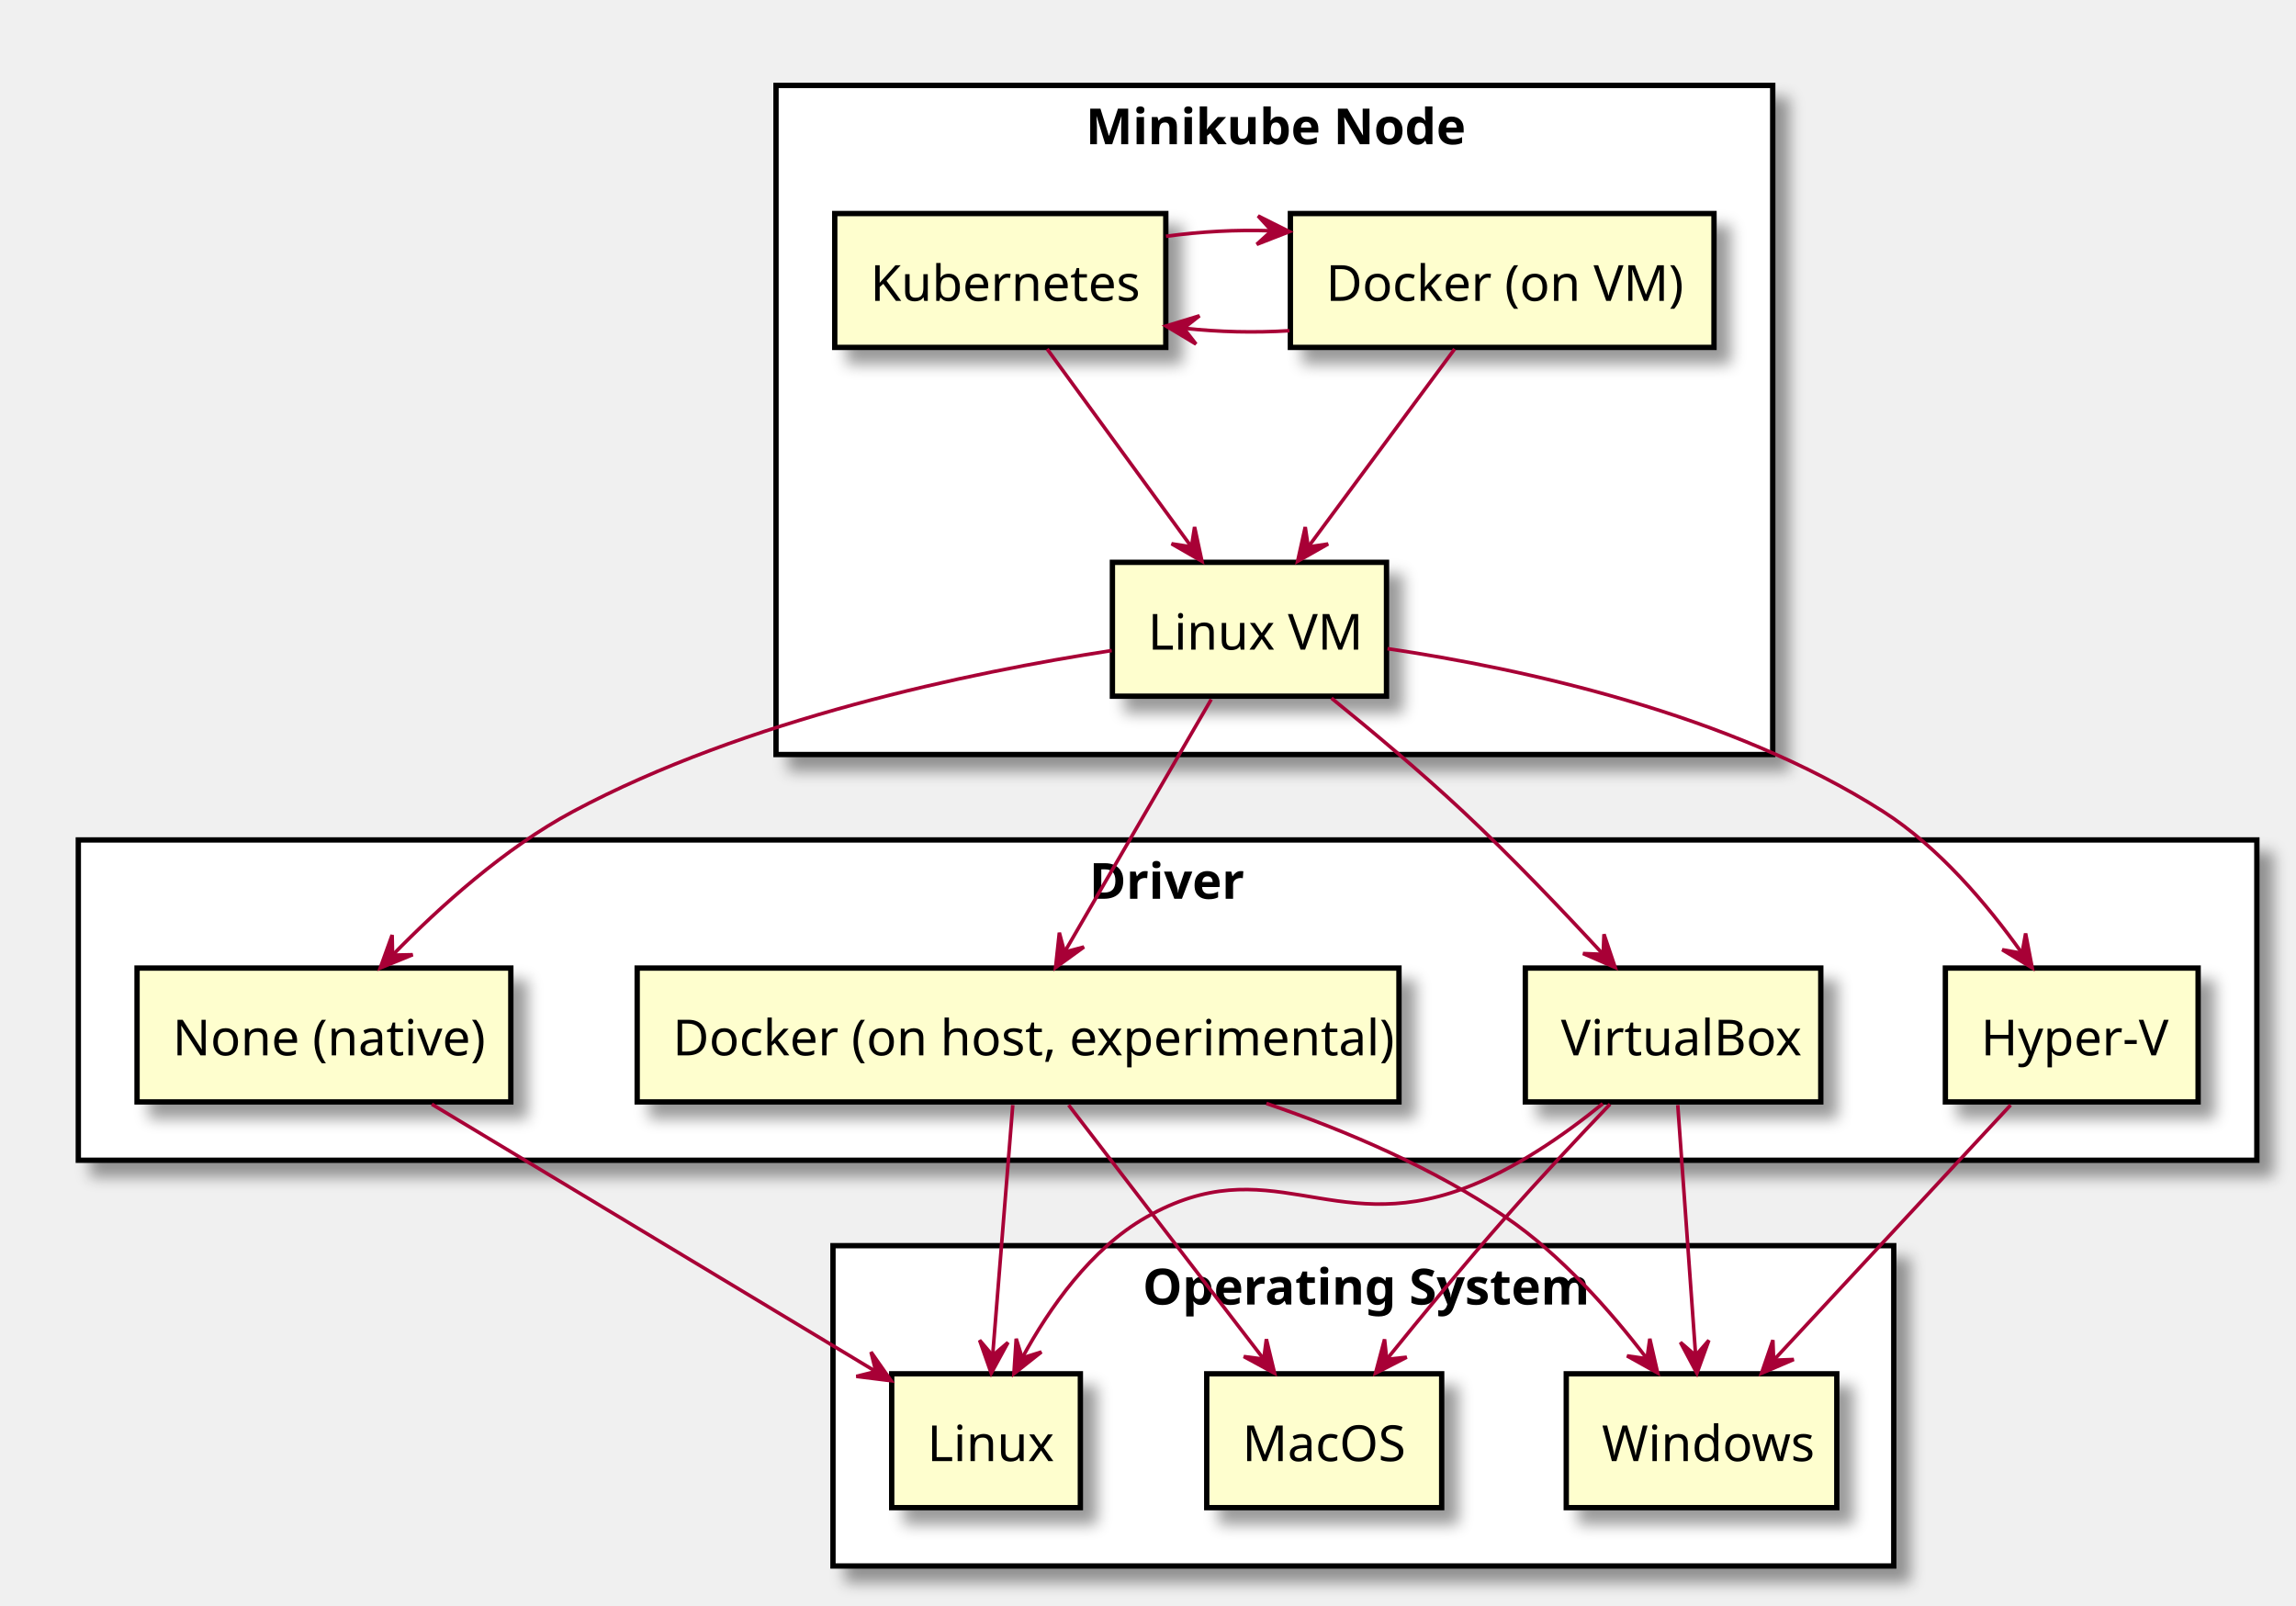
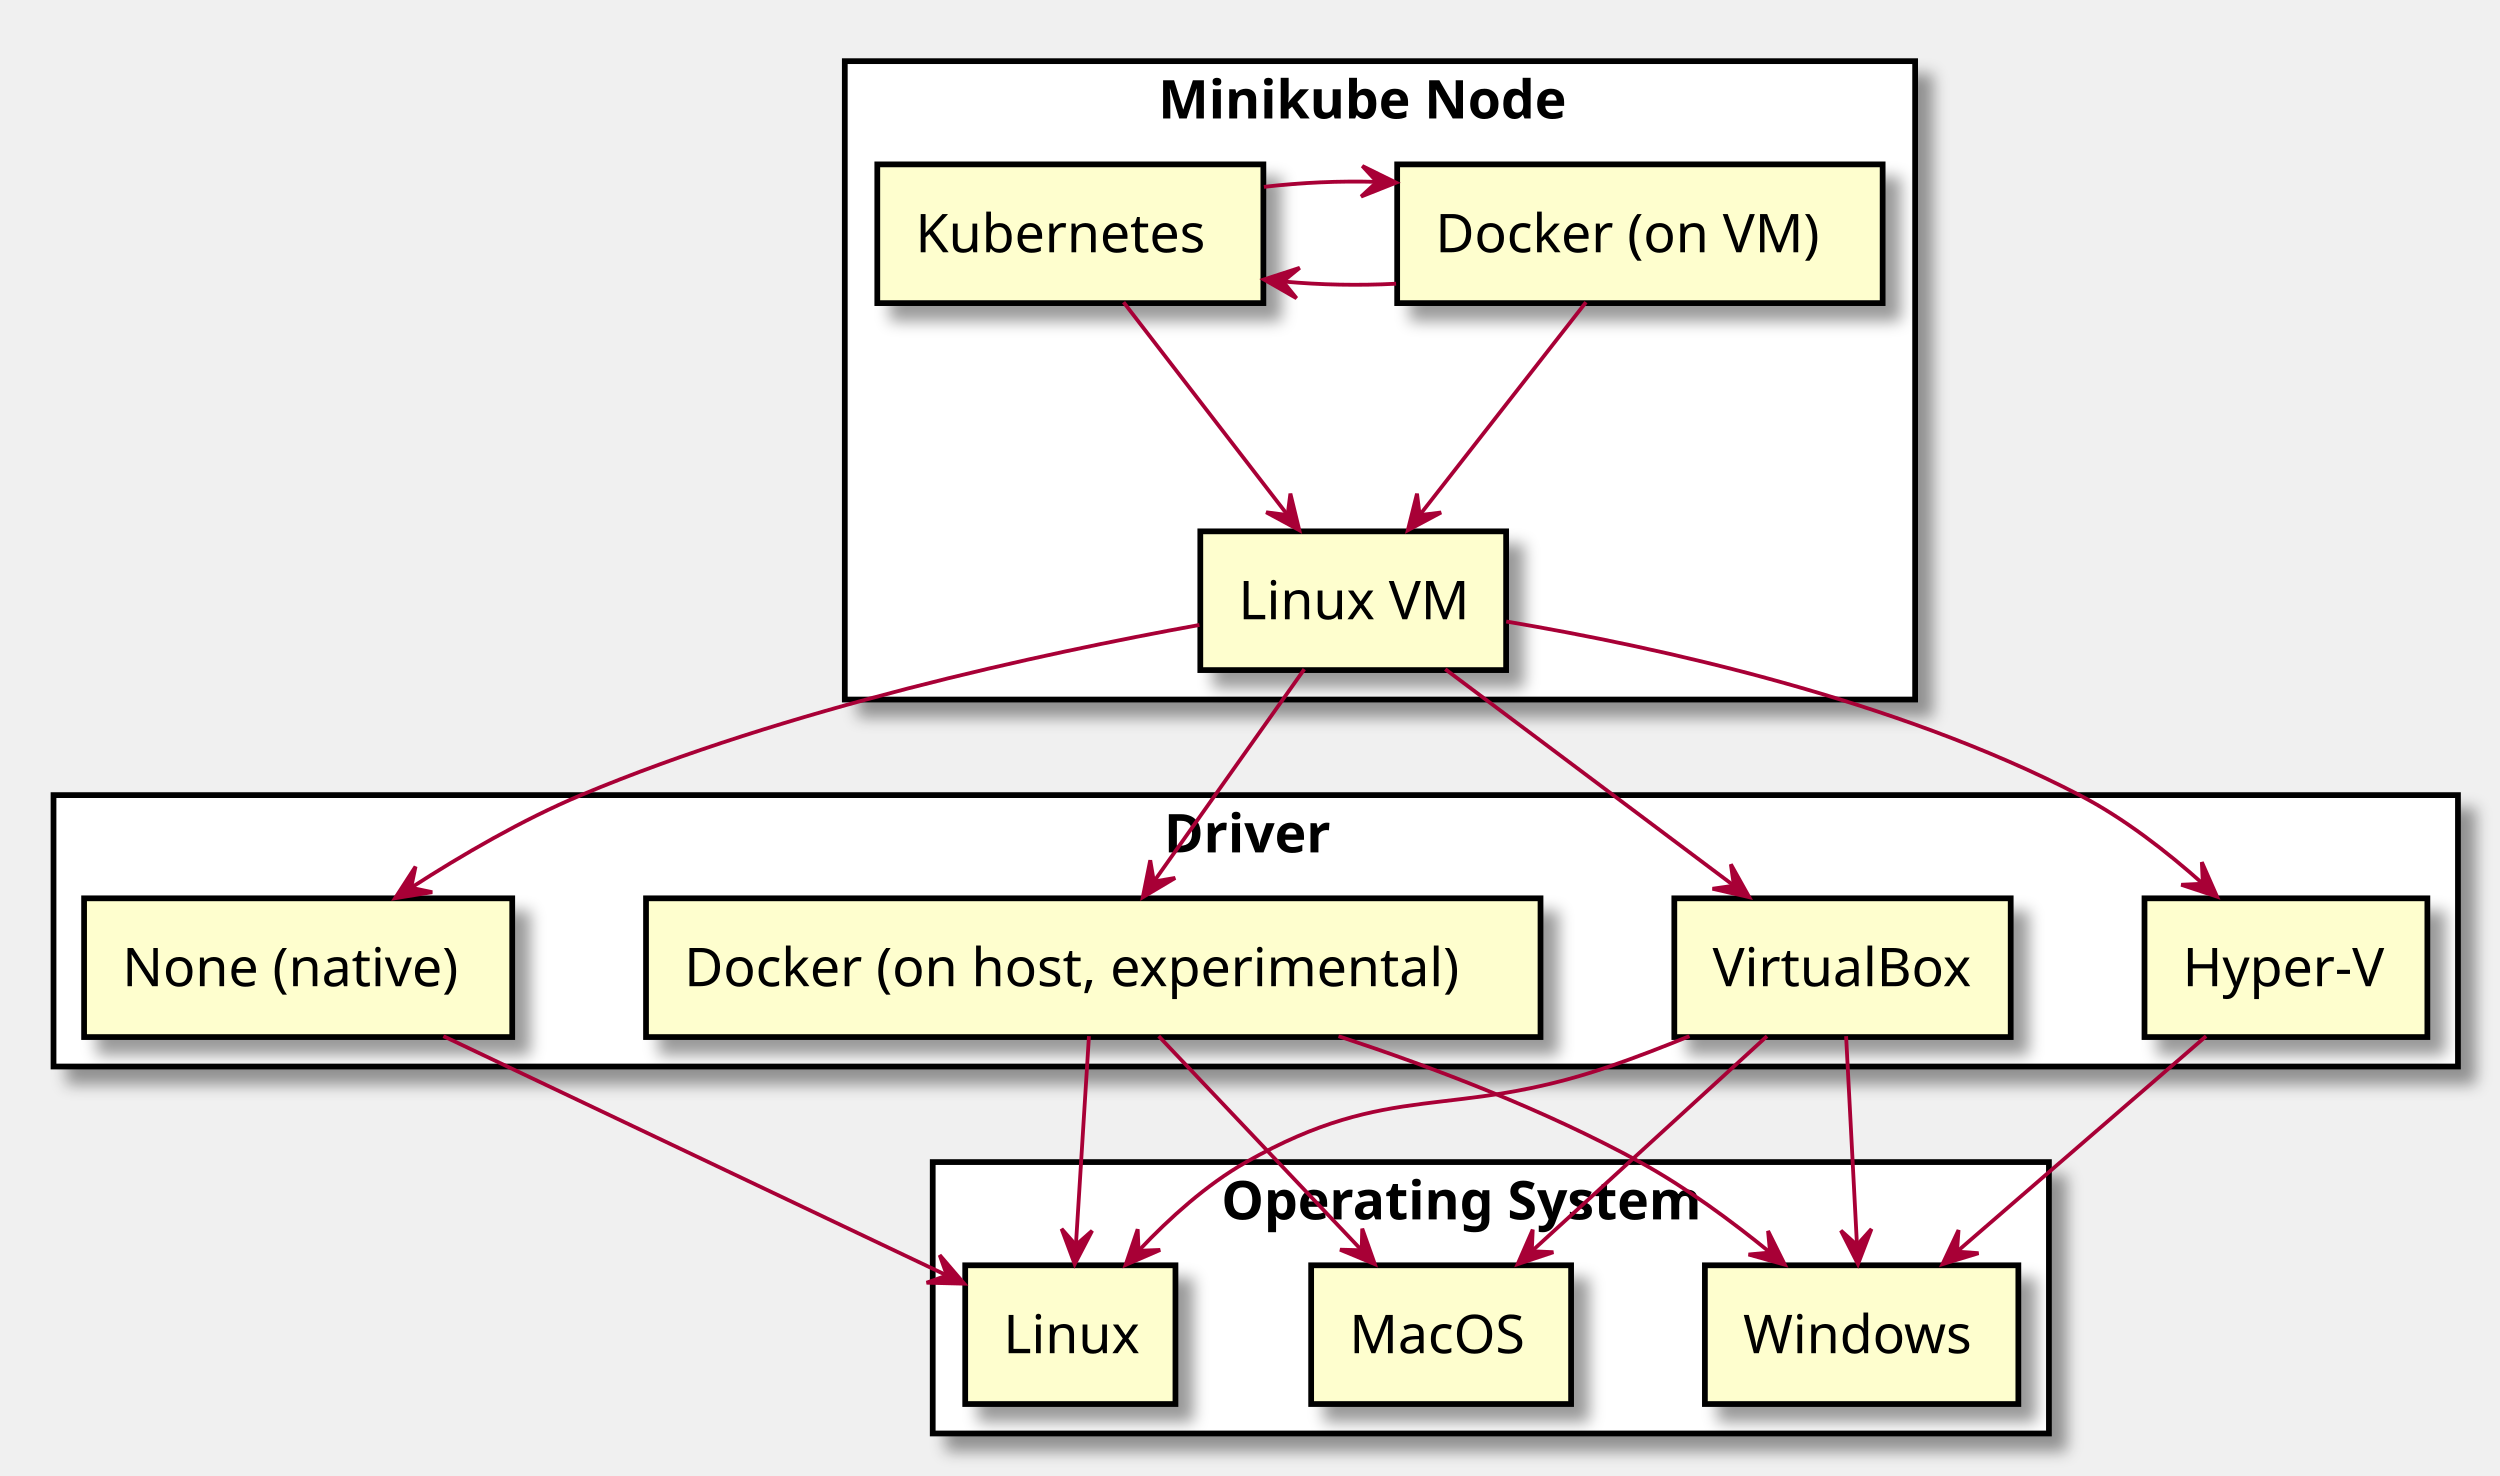
- <svg xmlns="http://www.w3.org/2000/svg" contentScriptType="application/ecmascript" contentStyleType="text/css" height="451px" preserveAspectRatio="none" style="width:645px;height:451px;" version="1.1" viewBox="0 0 645 451" width="645px" zoomAndPan="magnify">
+ <svg xmlns="http://www.w3.org/2000/svg" contentScriptType="application/ecmascript" contentStyleType="text/css" height="386px" preserveAspectRatio="none" style="width:654px;height:386px;" version="1.1" viewBox="0 0 654 386" width="654px" zoomAndPan="magnify">
  <defs>
    <filter height="300%" id="f64vjypug6no7" width="300%" x="-1" y="-1">
      <feGaussianBlur result="blurOut" stdDeviation="2.0" />
      <feColorMatrix in="blurOut" result="blurOut2" type="matrix" values="0 0 0 0 0 0 0 0 0 0 0 0 0 0 0 0 0 0 .4 0" />
      <feOffset dx="4.0" dy="4.0" in="blurOut2" result="blurOut3" />
      <feBlend in="SourceGraphic" in2="blurOut3" mode="normal" />
    </filter>
  </defs>
  <g>
-     <rect fill="#FFFFFF" filter="url(#f64vjypug6no7)" height="90" style="stroke: #000000; stroke-width: 1.5;" width="298" x="234" y="350" />
-     <text fill="#000000" font-family="sans-serif" font-size="14" font-weight="bold" lengthAdjust="spacingAndGlyphs" textLength="124" x="321" y="366.533">Operating System</text>
-     <rect fill="#FFFFFF" filter="url(#f64vjypug6no7)" height="90" style="stroke: #000000; stroke-width: 1.5;" width="612" x="22" y="236" />
-     <text fill="#000000" font-family="sans-serif" font-size="14" font-weight="bold" lengthAdjust="spacingAndGlyphs" textLength="44" x="306" y="252.533">Driver</text>
-     <rect fill="#FFFFFF" filter="url(#f64vjypug6no7)" height="188" style="stroke: #000000; stroke-width: 1.5;" width="280" x="218" y="24" />
-     <text fill="#000000" font-family="sans-serif" font-size="14" font-weight="bold" lengthAdjust="spacingAndGlyphs" textLength="106" x="305" y="40.533">Minikube Node</text>
-     <rect fill="#FEFECE" filter="url(#f64vjypug6no7)" height="37.609" style="stroke: #000000; stroke-width: 1.5;" width="76" x="440" y="386" />
-     <text fill="#000000" font-family="sans-serif" font-size="14" lengthAdjust="spacingAndGlyphs" textLength="56" x="450" y="410.533">Windows</text>
-     <rect fill="#FEFECE" filter="url(#f64vjypug6no7)" height="37.609" style="stroke: #000000; stroke-width: 1.5;" width="66" x="339" y="386" />
-     <text fill="#000000" font-family="sans-serif" font-size="14" lengthAdjust="spacingAndGlyphs" textLength="46" x="349" y="410.533">MacOS</text>
-     <rect fill="#FEFECE" filter="url(#f64vjypug6no7)" height="37.609" style="stroke: #000000; stroke-width: 1.5;" width="53" x="250.5" y="386" />
-     <text fill="#000000" font-family="sans-serif" font-size="14" lengthAdjust="spacingAndGlyphs" textLength="33" x="260.5" y="410.533">Linux</text>
-     <rect fill="#FEFECE" filter="url(#f64vjypug6no7)" height="37.609" style="stroke: #000000; stroke-width: 1.5;" width="71" x="546.5" y="272" />
-     <text fill="#000000" font-family="sans-serif" font-size="14" lengthAdjust="spacingAndGlyphs" textLength="51" x="556.5" y="296.533">Hyper-V</text>
-     <rect fill="#FEFECE" filter="url(#f64vjypug6no7)" height="37.609" style="stroke: #000000; stroke-width: 1.5;" width="83" x="428.5" y="272" />
-     <text fill="#000000" font-family="sans-serif" font-size="14" lengthAdjust="spacingAndGlyphs" textLength="63" x="438.5" y="296.533">VirtualBox</text>
-     <rect fill="#FEFECE" filter="url(#f64vjypug6no7)" height="37.609" style="stroke: #000000; stroke-width: 1.5;" width="214" x="179" y="272" />
-     <text fill="#000000" font-family="sans-serif" font-size="14" lengthAdjust="spacingAndGlyphs" textLength="194" x="189" y="296.533">Docker (on host, experimental)</text>
-     <rect fill="#FEFECE" filter="url(#f64vjypug6no7)" height="37.609" style="stroke: #000000; stroke-width: 1.5;" width="105" x="38.5" y="272" />
-     <text fill="#000000" font-family="sans-serif" font-size="14" lengthAdjust="spacingAndGlyphs" textLength="85" x="48.5" y="296.533">None (native)</text>
-     <rect fill="#FEFECE" filter="url(#f64vjypug6no7)" height="37.609" style="stroke: #000000; stroke-width: 1.5;" width="77" x="312.5" y="158" />
-     <text fill="#000000" font-family="sans-serif" font-size="14" lengthAdjust="spacingAndGlyphs" textLength="57" x="322.5" y="182.533">Linux VM</text>
-     <rect fill="#FEFECE" filter="url(#f64vjypug6no7)" height="37.609" style="stroke: #000000; stroke-width: 1.5;" width="119" x="362.5" y="60" />
-     <text fill="#000000" font-family="sans-serif" font-size="14" lengthAdjust="spacingAndGlyphs" textLength="99" x="372.5" y="84.533">Docker (on VM)</text>
-     <rect fill="#FEFECE" filter="url(#f64vjypug6no7)" height="37.609" style="stroke: #000000; stroke-width: 1.5;" width="93" x="234.5" y="60" />
-     <text fill="#000000" font-family="sans-serif" font-size="14" lengthAdjust="spacingAndGlyphs" textLength="73" x="244.5" y="84.533">Kubernetes</text>
-     <path d="M362.225,92.92 C352.38,93.526 342.535,93.297 332.689,92.236 " fill="none" id="docker_vm-&gt;Kubernetes" style="stroke: #A80036; stroke-width: 1.0;" />
-     <polygon fill="#A80036" points="327.541,91.604,335.987,96.67,332.504,92.213,336.961,88.729,327.541,91.604" style="stroke: #A80036; stroke-width: 1.0;" />
-     <path d="M327.541,66.396 C337.386,65.043 347.232,64.524 357.077,64.839 " fill="none" id="Kubernetes-&gt;docker_vm" style="stroke: #A80036; stroke-width: 1.0;" />
-     <polygon fill="#A80036" points="362.225,65.08,353.421,60.665,357.23,64.847,353.048,68.656,362.225,65.08" style="stroke: #A80036; stroke-width: 1.0;" />
-     <path d="M294.166,98.057 C305.631,113.779 322.298,136.638 334.621,153.537 " fill="none" id="Kubernetes-&gt;linux" style="stroke: #A80036; stroke-width: 1.0;" />
-     <polygon fill="#A80036" points="337.655,157.698,335.585,148.069,334.709,153.658,329.12,152.782,337.655,157.698" style="stroke: #A80036; stroke-width: 1.0;" />
-     <path d="M408.645,98.057 C397.018,113.779 380.112,136.638 367.613,153.537 " fill="none" id="docker_vm-&gt;linux" style="stroke: #A80036; stroke-width: 1.0;" />
-     <polygon fill="#A80036" points="364.536,157.698,373.103,152.84,367.509,153.678,366.671,148.083,364.536,157.698" style="stroke: #A80036; stroke-width: 1.0;" />
-     <path d="M389.778,182.258 C427.746,187.884 485.995,200.516 529,228 C544.759,238.071 558.364,254.253 567.843,267.559 " fill="none" id="linux-&gt;hyperv" style="stroke: #A80036; stroke-width: 1.0;" />
-     <polygon fill="#A80036" points="570.897,271.948,569.04,262.276,568.041,267.844,562.473,266.845,570.897,271.948" style="stroke: #A80036; stroke-width: 1.0;" />
-     <path d="M374.038,196.158 C385.428,205.393 399.221,216.972 411,228 C424.546,240.682 438.916,255.745 450.083,267.848 " fill="none" id="linux-&gt;VirtualBox" style="stroke: #A80036; stroke-width: 1.0;" />
-     <polygon fill="#A80036" points="453.741,271.831,450.599,262.497,450.359,268.149,444.707,267.909,453.741,271.831" style="stroke: #A80036; stroke-width: 1.0;" />
-     <path d="M340.267,196.495 C329.003,215.903 311.284,246.434 299.179,267.292 " fill="none" id="linux-&gt;docker_h" style="stroke: #A80036; stroke-width: 1.0;" />
-     <polygon fill="#A80036" points="296.534,271.85,304.512,266.074,299.044,267.526,297.593,262.058,296.534,271.85" style="stroke: #A80036; stroke-width: 1.0;" />
-     <path d="M312.301,182.79 C272.48,188.922 209.576,202.022 161,228 C141.764,238.287 123.437,254.856 110.364,268.278 " fill="none" id="linux-&gt;none" style="stroke: #A80036; stroke-width: 1.0;" />
-     <polygon fill="#A80036" points="106.819,271.972,115.937,268.248,110.281,268.364,110.164,262.709,106.819,271.972" style="stroke: #A80036; stroke-width: 1.0;" />
-     <path d="M564.827,310.495 C546.577,330.147 517.737,361.206 498.358,382.076 " fill="none" id="hyperv-&gt;Windows" style="stroke: #A80036; stroke-width: 1.0;" />
-     <polygon fill="#A80036" points="494.854,385.85,503.909,381.976,498.256,382.185,498.046,376.533,494.854,385.85" style="stroke: #A80036; stroke-width: 1.0;" />
-     <path d="M471.321,310.495 C472.696,329.74 474.852,359.922 476.34,380.764 " fill="none" id="VirtualBox-&gt;Windows" style="stroke: #A80036; stroke-width: 1.0;" />
-     <polygon fill="#A80036" points="476.704,385.85,480.053,376.587,476.348,380.862,472.073,377.158,476.704,385.85" style="stroke: #A80036; stroke-width: 1.0;" />
-     <path d="M355.752,310.034 C378.363,317.766 402.801,328.254 423,342 C438.497,352.546 452.464,368.414 462.446,381.457 " fill="none" id="docker_h-&gt;Windows" style="stroke: #A80036; stroke-width: 1.0;" />
-     <polygon fill="#A80036" points="465.675,385.76,463.472,376.161,462.674,381.761,457.073,380.963,465.675,385.76" style="stroke: #A80036; stroke-width: 1.0;" />
-     <path d="M452.294,310.252 C443.359,319.608 432.442,331.265 423,342 C411.587,354.975 399.266,369.925 389.594,381.893 " fill="none" id="VirtualBox-&gt;MacOS" style="stroke: #A80036; stroke-width: 1.0;" />
-     <polygon fill="#A80036" points="386.421,385.831,395.183,381.334,389.559,381.938,388.955,376.313,386.421,385.831" style="stroke: #A80036; stroke-width: 1.0;" />
-     <path d="M300.201,310.495 C315.229,330.066 338.942,360.948 354.966,381.816 " fill="none" id="docker_h-&gt;MacOS" style="stroke: #A80036; stroke-width: 1.0;" />
-     <polygon fill="#A80036" points="358.063,385.85,355.754,376.275,355.018,381.884,349.409,381.148,358.063,385.85" style="stroke: #A80036; stroke-width: 1.0;" />
-     <path d="M450.253,310.103 C439.462,318.892 425.388,328.68 411,334 C373.75,347.773 356.538,322.394 322,342 C306.412,350.849 294.765,367.563 287.23,381.409 " fill="none" id="VirtualBox-&gt;Linux" style="stroke: #A80036; stroke-width: 1.0;" />
-     <polygon fill="#A80036" points="284.833,385.979,292.557,379.868,287.156,381.552,285.473,376.151,284.833,385.979" style="stroke: #A80036; stroke-width: 1.0;" />
-     <path d="M284.514,310.495 C282.967,329.74 280.542,359.922 278.867,380.764 " fill="none" id="docker_h-&gt;Linux" style="stroke: #A80036; stroke-width: 1.0;" />
-     <polygon fill="#A80036" points="278.459,385.85,283.167,377.199,278.86,380.866,275.193,376.558,278.459,385.85" style="stroke: #A80036; stroke-width: 1.0;" />
-     <path d="M121.298,310.244 C155.582,330.888 211.145,364.346 245.798,385.212 " fill="none" id="none-&gt;Linux" style="stroke: #A80036; stroke-width: 1.0;" />
-     <polygon fill="#A80036" points="250.335,387.944,244.689,379.874,246.052,385.364,240.562,386.727,250.335,387.944" style="stroke: #A80036; stroke-width: 1.0;" />
+     <rect fill="#FFFFFF" filter="url(#f64vjypug6no7)" height="71" style="stroke: #000000; stroke-width: 1.5;" width="292" x="244" y="304" />
+     <text fill="#000000" font-family="sans-serif" font-size="14" font-weight="bold" lengthAdjust="spacingAndGlyphs" textLength="141" x="319.5" y="318.995">Operating System</text>
+     <rect fill="#FFFFFF" filter="url(#f64vjypug6no7)" height="71" style="stroke: #000000; stroke-width: 1.5;" width="629" x="14" y="208" />
+     <text fill="#000000" font-family="sans-serif" font-size="14" font-weight="bold" lengthAdjust="spacingAndGlyphs" textLength="48" x="304.5" y="222.995">Driver</text>
+     <rect fill="#FFFFFF" filter="url(#f64vjypug6no7)" height="167" style="stroke: #000000; stroke-width: 1.5;" width="280" x="221" y="16" />
+     <text fill="#000000" font-family="sans-serif" font-size="14" font-weight="bold" lengthAdjust="spacingAndGlyphs" textLength="116" x="303" y="30.995">Minikube Node</text>
+     <rect fill="#FEFECE" filter="url(#f64vjypug6no7)" height="36.297" style="stroke: #000000; stroke-width: 1.5;" width="82" x="446" y="331" />
+     <text fill="#000000" font-family="sans-serif" font-size="14" lengthAdjust="spacingAndGlyphs" textLength="62" x="456" y="353.995">Windows</text>
+     <rect fill="#FEFECE" filter="url(#f64vjypug6no7)" height="36.297" style="stroke: #000000; stroke-width: 1.5;" width="68" x="343" y="331" />
+     <text fill="#000000" font-family="sans-serif" font-size="14" lengthAdjust="spacingAndGlyphs" textLength="48" x="353" y="353.995">MacOS</text>
+     <rect fill="#FEFECE" filter="url(#f64vjypug6no7)" height="36.297" style="stroke: #000000; stroke-width: 1.5;" width="55" x="252.5" y="331" />
+     <text fill="#000000" font-family="sans-serif" font-size="14" lengthAdjust="spacingAndGlyphs" textLength="35" x="262.5" y="353.995">Linux</text>
+     <rect fill="#FEFECE" filter="url(#f64vjypug6no7)" height="36.297" style="stroke: #000000; stroke-width: 1.5;" width="74" x="561" y="235" />
+     <text fill="#000000" font-family="sans-serif" font-size="14" lengthAdjust="spacingAndGlyphs" textLength="54" x="571" y="257.995">Hyper-V</text>
+     <rect fill="#FEFECE" filter="url(#f64vjypug6no7)" height="36.297" style="stroke: #000000; stroke-width: 1.5;" width="88" x="438" y="235" />
+     <text fill="#000000" font-family="sans-serif" font-size="14" lengthAdjust="spacingAndGlyphs" textLength="68" x="448" y="257.995">VirtualBox</text>
+     <rect fill="#FEFECE" filter="url(#f64vjypug6no7)" height="36.297" style="stroke: #000000; stroke-width: 1.5;" width="234" x="169" y="235" />
+     <text fill="#000000" font-family="sans-serif" font-size="14" lengthAdjust="spacingAndGlyphs" textLength="214" x="179" y="257.995">Docker (on host, experimental)</text>
+     <rect fill="#FEFECE" filter="url(#f64vjypug6no7)" height="36.297" style="stroke: #000000; stroke-width: 1.5;" width="112" x="22" y="235" />
+     <text fill="#000000" font-family="sans-serif" font-size="14" lengthAdjust="spacingAndGlyphs" textLength="92" x="32" y="257.995">None (native)</text>
+     <rect fill="#FEFECE" filter="url(#f64vjypug6no7)" height="36.297" style="stroke: #000000; stroke-width: 1.5;" width="80" x="314" y="139" />
+     <text fill="#000000" font-family="sans-serif" font-size="14" lengthAdjust="spacingAndGlyphs" textLength="60" x="324" y="161.995">Linux VM</text>
+     <rect fill="#FEFECE" filter="url(#f64vjypug6no7)" height="36.297" style="stroke: #000000; stroke-width: 1.5;" width="127" x="365.5" y="43" />
+     <text fill="#000000" font-family="sans-serif" font-size="14" lengthAdjust="spacingAndGlyphs" textLength="107" x="375.5" y="65.995">Docker (on VM)</text>
+     <rect fill="#FEFECE" filter="url(#f64vjypug6no7)" height="36.297" style="stroke: #000000; stroke-width: 1.5;" width="101" x="229.5" y="43" />
+     <text fill="#000000" font-family="sans-serif" font-size="14" lengthAdjust="spacingAndGlyphs" textLength="81" x="239.5" y="65.995">Kubernetes</text>
+     <path d="M365.218,74.221 C355.402,74.732 345.586,74.541 335.77,73.647 " fill="none" id="docker_vm-&gt;Kubernetes" style="stroke: #A80036; stroke-width: 1.0;" />
+     <polygon fill="#A80036" points="330.637,73.115,339.176,78.021,335.61,73.63,340.001,70.064,330.637,73.115" style="stroke: #A80036; stroke-width: 1.0;" />
+     <path d="M330.637,48.885 C340.453,47.746 350.269,47.309 360.084,47.576 " fill="none" id="Kubernetes-&gt;docker_vm" style="stroke: #A80036; stroke-width: 1.0;" />
+     <polygon fill="#A80036" points="365.218,47.779,356.383,43.426,360.221,47.581,356.066,51.419,365.218,47.779" style="stroke: #A80036; stroke-width: 1.0;" />
+     <path d="M293.919,79.057 C306.038,94.779 323.658,117.638 336.685,134.537 " fill="none" id="Kubernetes-&gt;linux" style="stroke: #A80036; stroke-width: 1.0;" />
+     <polygon fill="#A80036" points="339.892,138.698,337.565,129.128,336.839,134.738,331.229,134.012,339.892,138.698" style="stroke: #A80036; stroke-width: 1.0;" />
+     <path d="M414.893,79.057 C402.61,94.779 384.752,117.638 371.549,134.537 " fill="none" id="docker_vm-&gt;linux" style="stroke: #A80036; stroke-width: 1.0;" />
+     <polygon fill="#A80036" points="368.299,138.698,376.992,134.068,371.377,134.758,370.688,129.143,368.299,138.698" style="stroke: #A80036; stroke-width: 1.0;" />
+     <path d="M394.026,162.585 C433.788,169.293 495.643,182.917 544,208 C555.564,213.998 566.874,222.819 576.13,231.065 " fill="none" id="linux-&gt;hyperv" style="stroke: #A80036; stroke-width: 1.0;" />
+     <polygon fill="#A80036" points="579.966,234.554,576,225.539,576.267,231.19,570.617,231.457,579.966,234.554" style="stroke: #A80036; stroke-width: 1.0;" />
+     <path d="M378.076,175.057 C399.483,191.112 430.812,214.609 453.471,231.603 " fill="none" id="linux-&gt;VirtualBox" style="stroke: #A80036; stroke-width: 1.0;" />
+     <polygon fill="#A80036" points="457.597,234.698,452.797,226.098,453.597,231.698,447.997,232.498,457.597,234.698" style="stroke: #A80036; stroke-width: 1.0;" />
+     <path d="M341.21,175.057 C330.073,190.779 313.882,213.637 301.911,230.537 " fill="none" id="linux-&gt;docker_h" style="stroke: #A80036; stroke-width: 1.0;" />
+     <polygon fill="#A80036" points="298.964,234.698,307.43,229.666,301.854,230.618,300.902,225.041,298.964,234.698" style="stroke: #A80036; stroke-width: 1.0;" />
+     <path d="M313.769,163.488 C272.168,171.035 205.875,185.423 152,208 C136.675,214.422 120.792,223.685 107.688,232.139 " fill="none" id="linux-&gt;none" style="stroke: #A80036; stroke-width: 1.0;" />
+     <polygon fill="#A80036" points="103.355,234.97,113.077,233.396,107.541,232.236,108.701,226.699,103.355,234.97" style="stroke: #A80036; stroke-width: 1.0;" />
+     <path d="M577.122,271.057 C558.635,287.046 531.615,310.414 511.985,327.392 " fill="none" id="hyperv-&gt;Windows" style="stroke: #A80036; stroke-width: 1.0;" />
+     <polygon fill="#A80036" points="508.162,330.698,517.586,327.836,511.944,327.427,512.353,321.785,508.162,330.698" style="stroke: #A80036; stroke-width: 1.0;" />
+     <path d="M482.94,271.057 C483.745,286.513 484.91,308.865 485.785,325.673 " fill="none" id="VirtualBox-&gt;Windows" style="stroke: #A80036; stroke-width: 1.0;" />
+     <polygon fill="#A80036" points="486.047,330.698,489.573,321.502,485.787,325.704,481.584,321.918,486.047,330.698" style="stroke: #A80036; stroke-width: 1.0;" />
+     <path d="M350.158,271.065 C375.498,279.42 404.382,290.512 429,304 C440.94,310.541 453.014,319.459 463.031,327.63 " fill="none" id="docker_h-&gt;Windows" style="stroke: #A80036; stroke-width: 1.0;" />
+     <polygon fill="#A80036" points="466.906,330.838,462.523,322.018,463.055,327.65,457.423,328.181,466.906,330.838" style="stroke: #A80036; stroke-width: 1.0;" />
+     <path d="M462.25,271.057 C444.908,286.912 419.628,310.026 401.1,326.966 " fill="none" id="VirtualBox-&gt;MacOS" style="stroke: #A80036; stroke-width: 1.0;" />
+     <polygon fill="#A80036" points="397.018,330.698,406.359,327.577,400.708,327.324,400.961,321.673,397.018,330.698" style="stroke: #A80036; stroke-width: 1.0;" />
+     <path d="M303.116,271.057 C318.146,286.912 340.055,310.026 356.113,326.966 " fill="none" id="docker_h-&gt;MacOS" style="stroke: #A80036; stroke-width: 1.0;" />
+     <polygon fill="#A80036" points="359.651,330.698,356.362,321.414,356.211,327.069,350.556,326.918,359.651,330.698" style="stroke: #A80036; stroke-width: 1.0;" />
+     <path d="M441.964,271.043 C435.039,273.881 427.861,276.649 421,279 C379.698,293.152 363.978,282.463 326,304 C315.644,309.873 305.939,318.654 298.138,326.904 " fill="none" id="VirtualBox-&gt;Linux" style="stroke: #A80036; stroke-width: 1.0;" />
+     <polygon fill="#A80036" points="294.466,330.896,303.503,326.979,297.851,327.216,297.614,321.564,294.466,330.896" style="stroke: #A80036; stroke-width: 1.0;" />
+     <path d="M284.871,271.057 C283.906,286.513 282.509,308.865 281.458,325.673 " fill="none" id="docker_h-&gt;Linux" style="stroke: #A80036; stroke-width: 1.0;" />
+     <polygon fill="#A80036" points="281.144,330.698,285.698,321.965,281.456,325.707,277.713,321.466,281.144,330.698" style="stroke: #A80036; stroke-width: 1.0;" />
+     <path d="M115.995,271.057 C153.948,289.094 211.664,316.524 247.539,333.573 " fill="none" id="none-&gt;Linux" style="stroke: #A80036; stroke-width: 1.0;" />
+     <polygon fill="#A80036" points="252.236,335.805,245.824,328.329,247.72,333.659,242.39,335.555,252.236,335.805" style="stroke: #A80036; stroke-width: 1.0;" />
  </g>
</svg>
